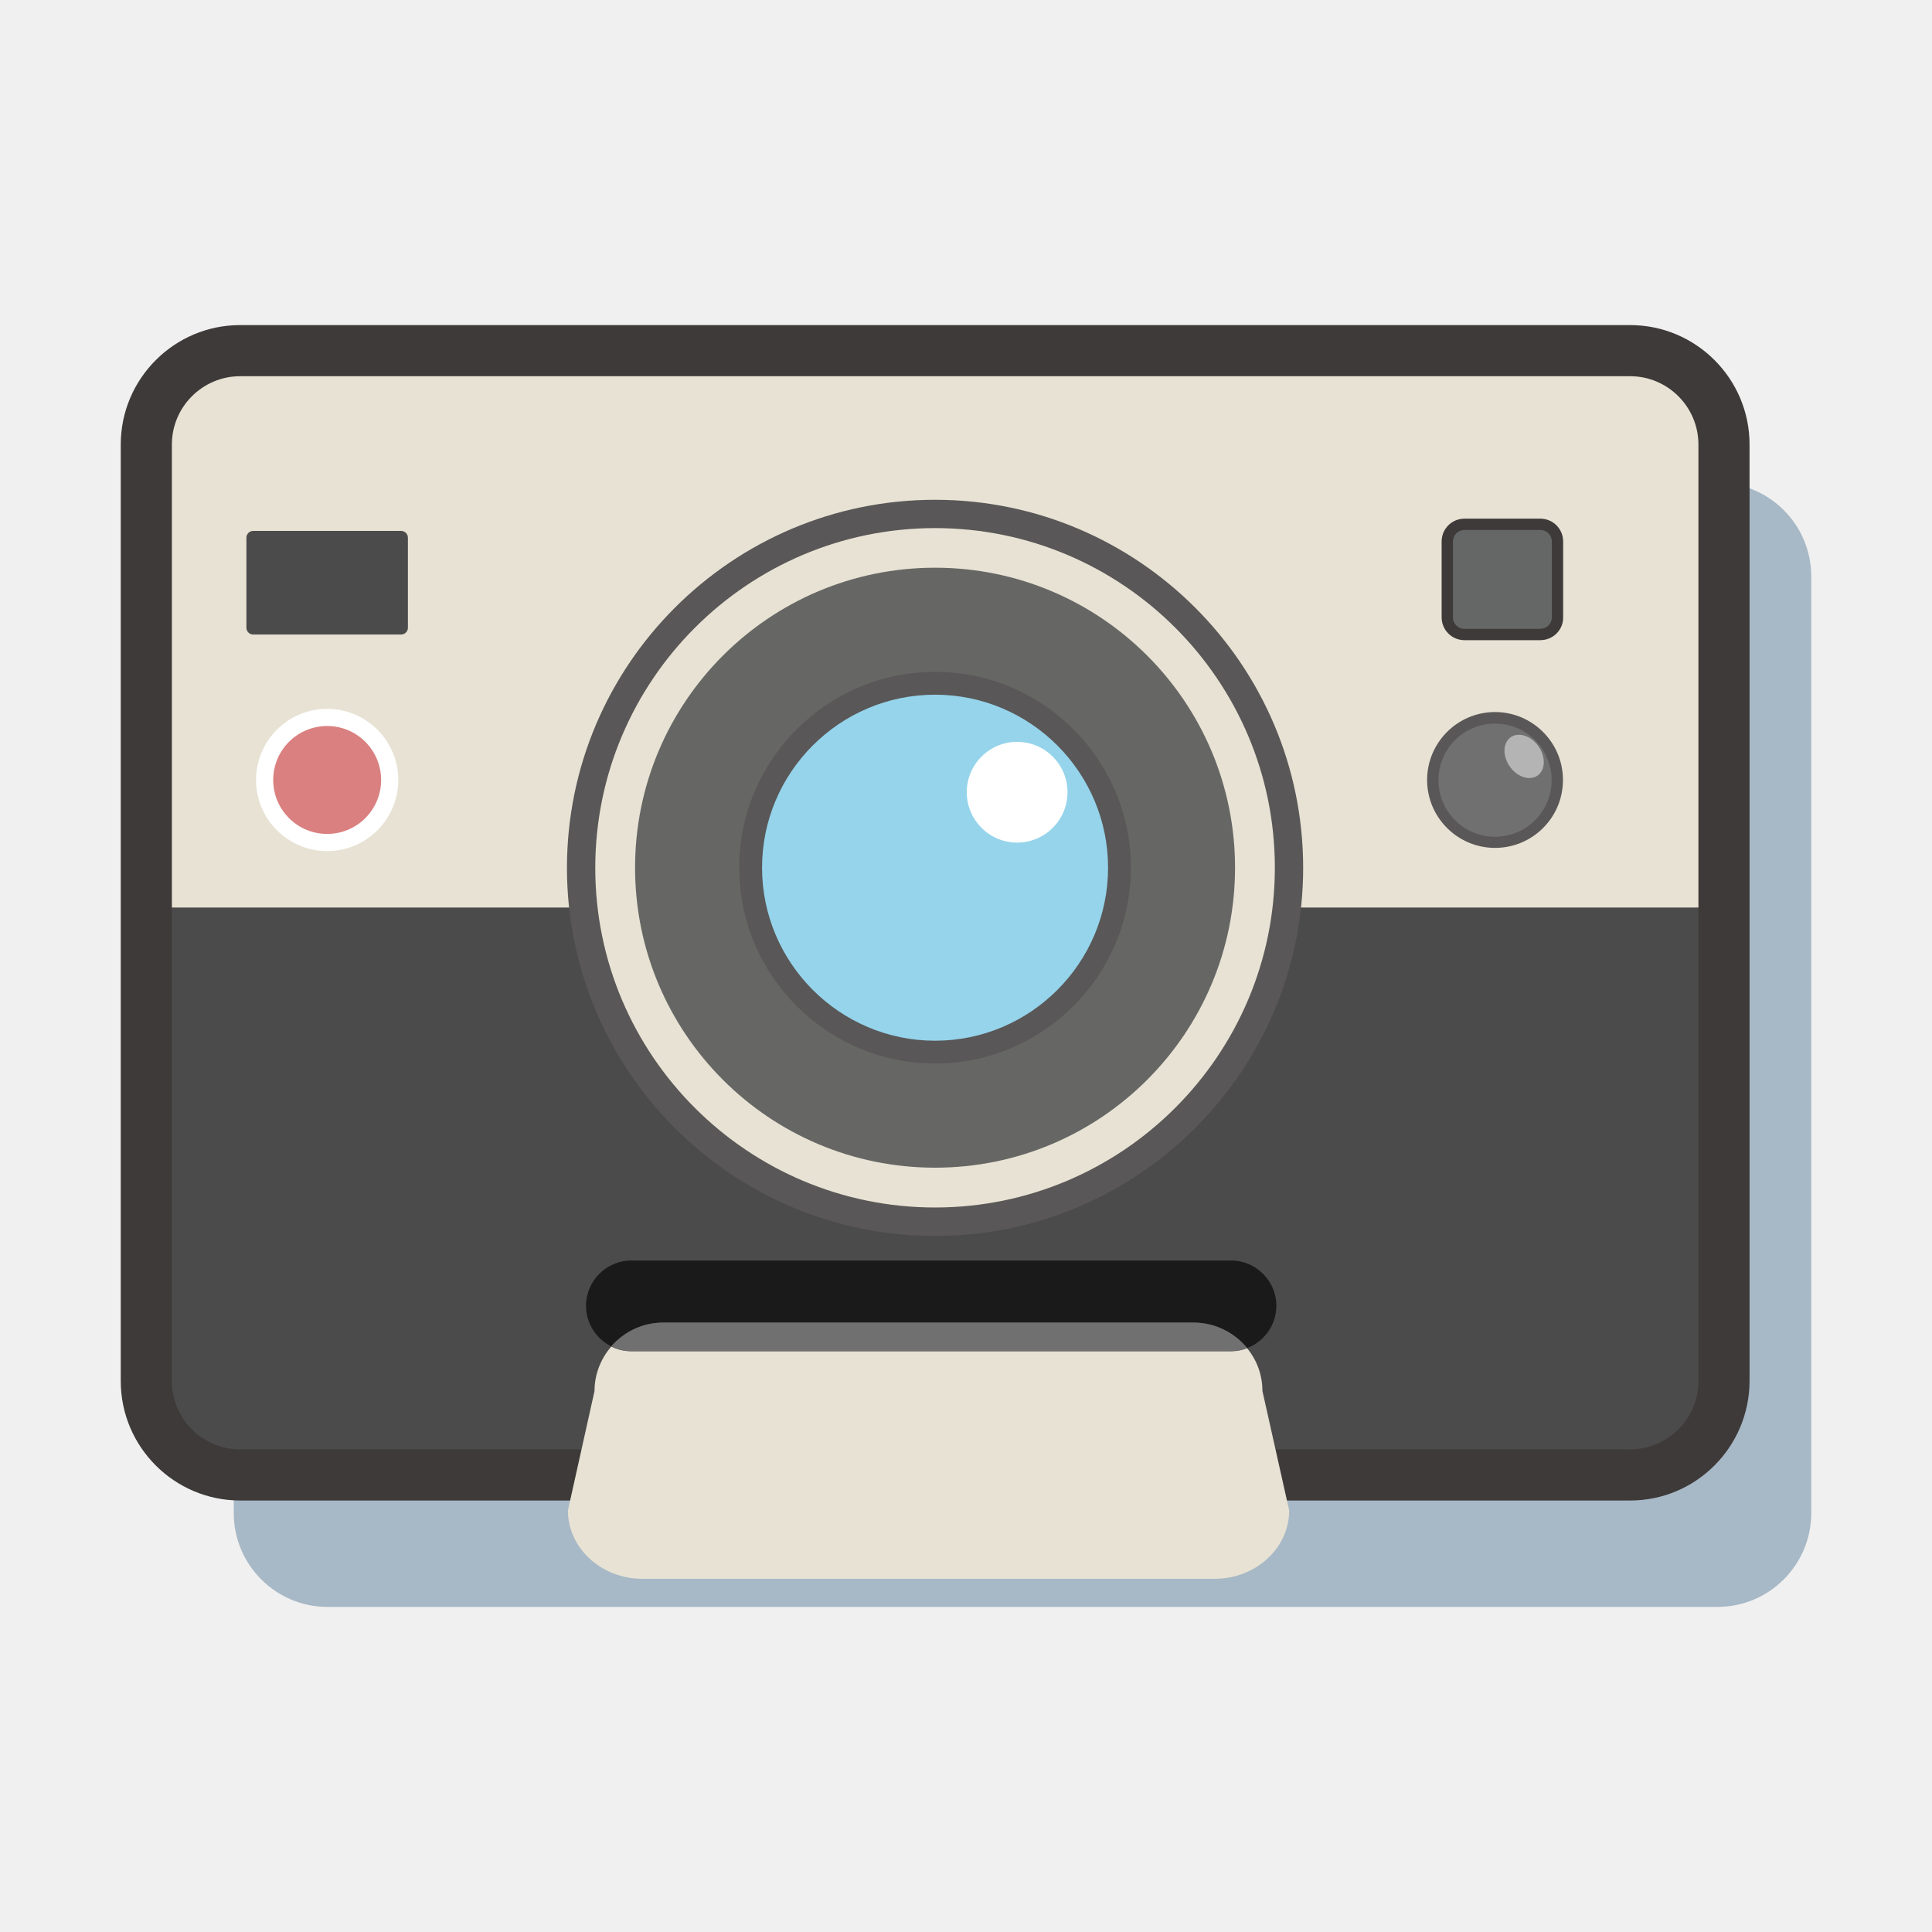
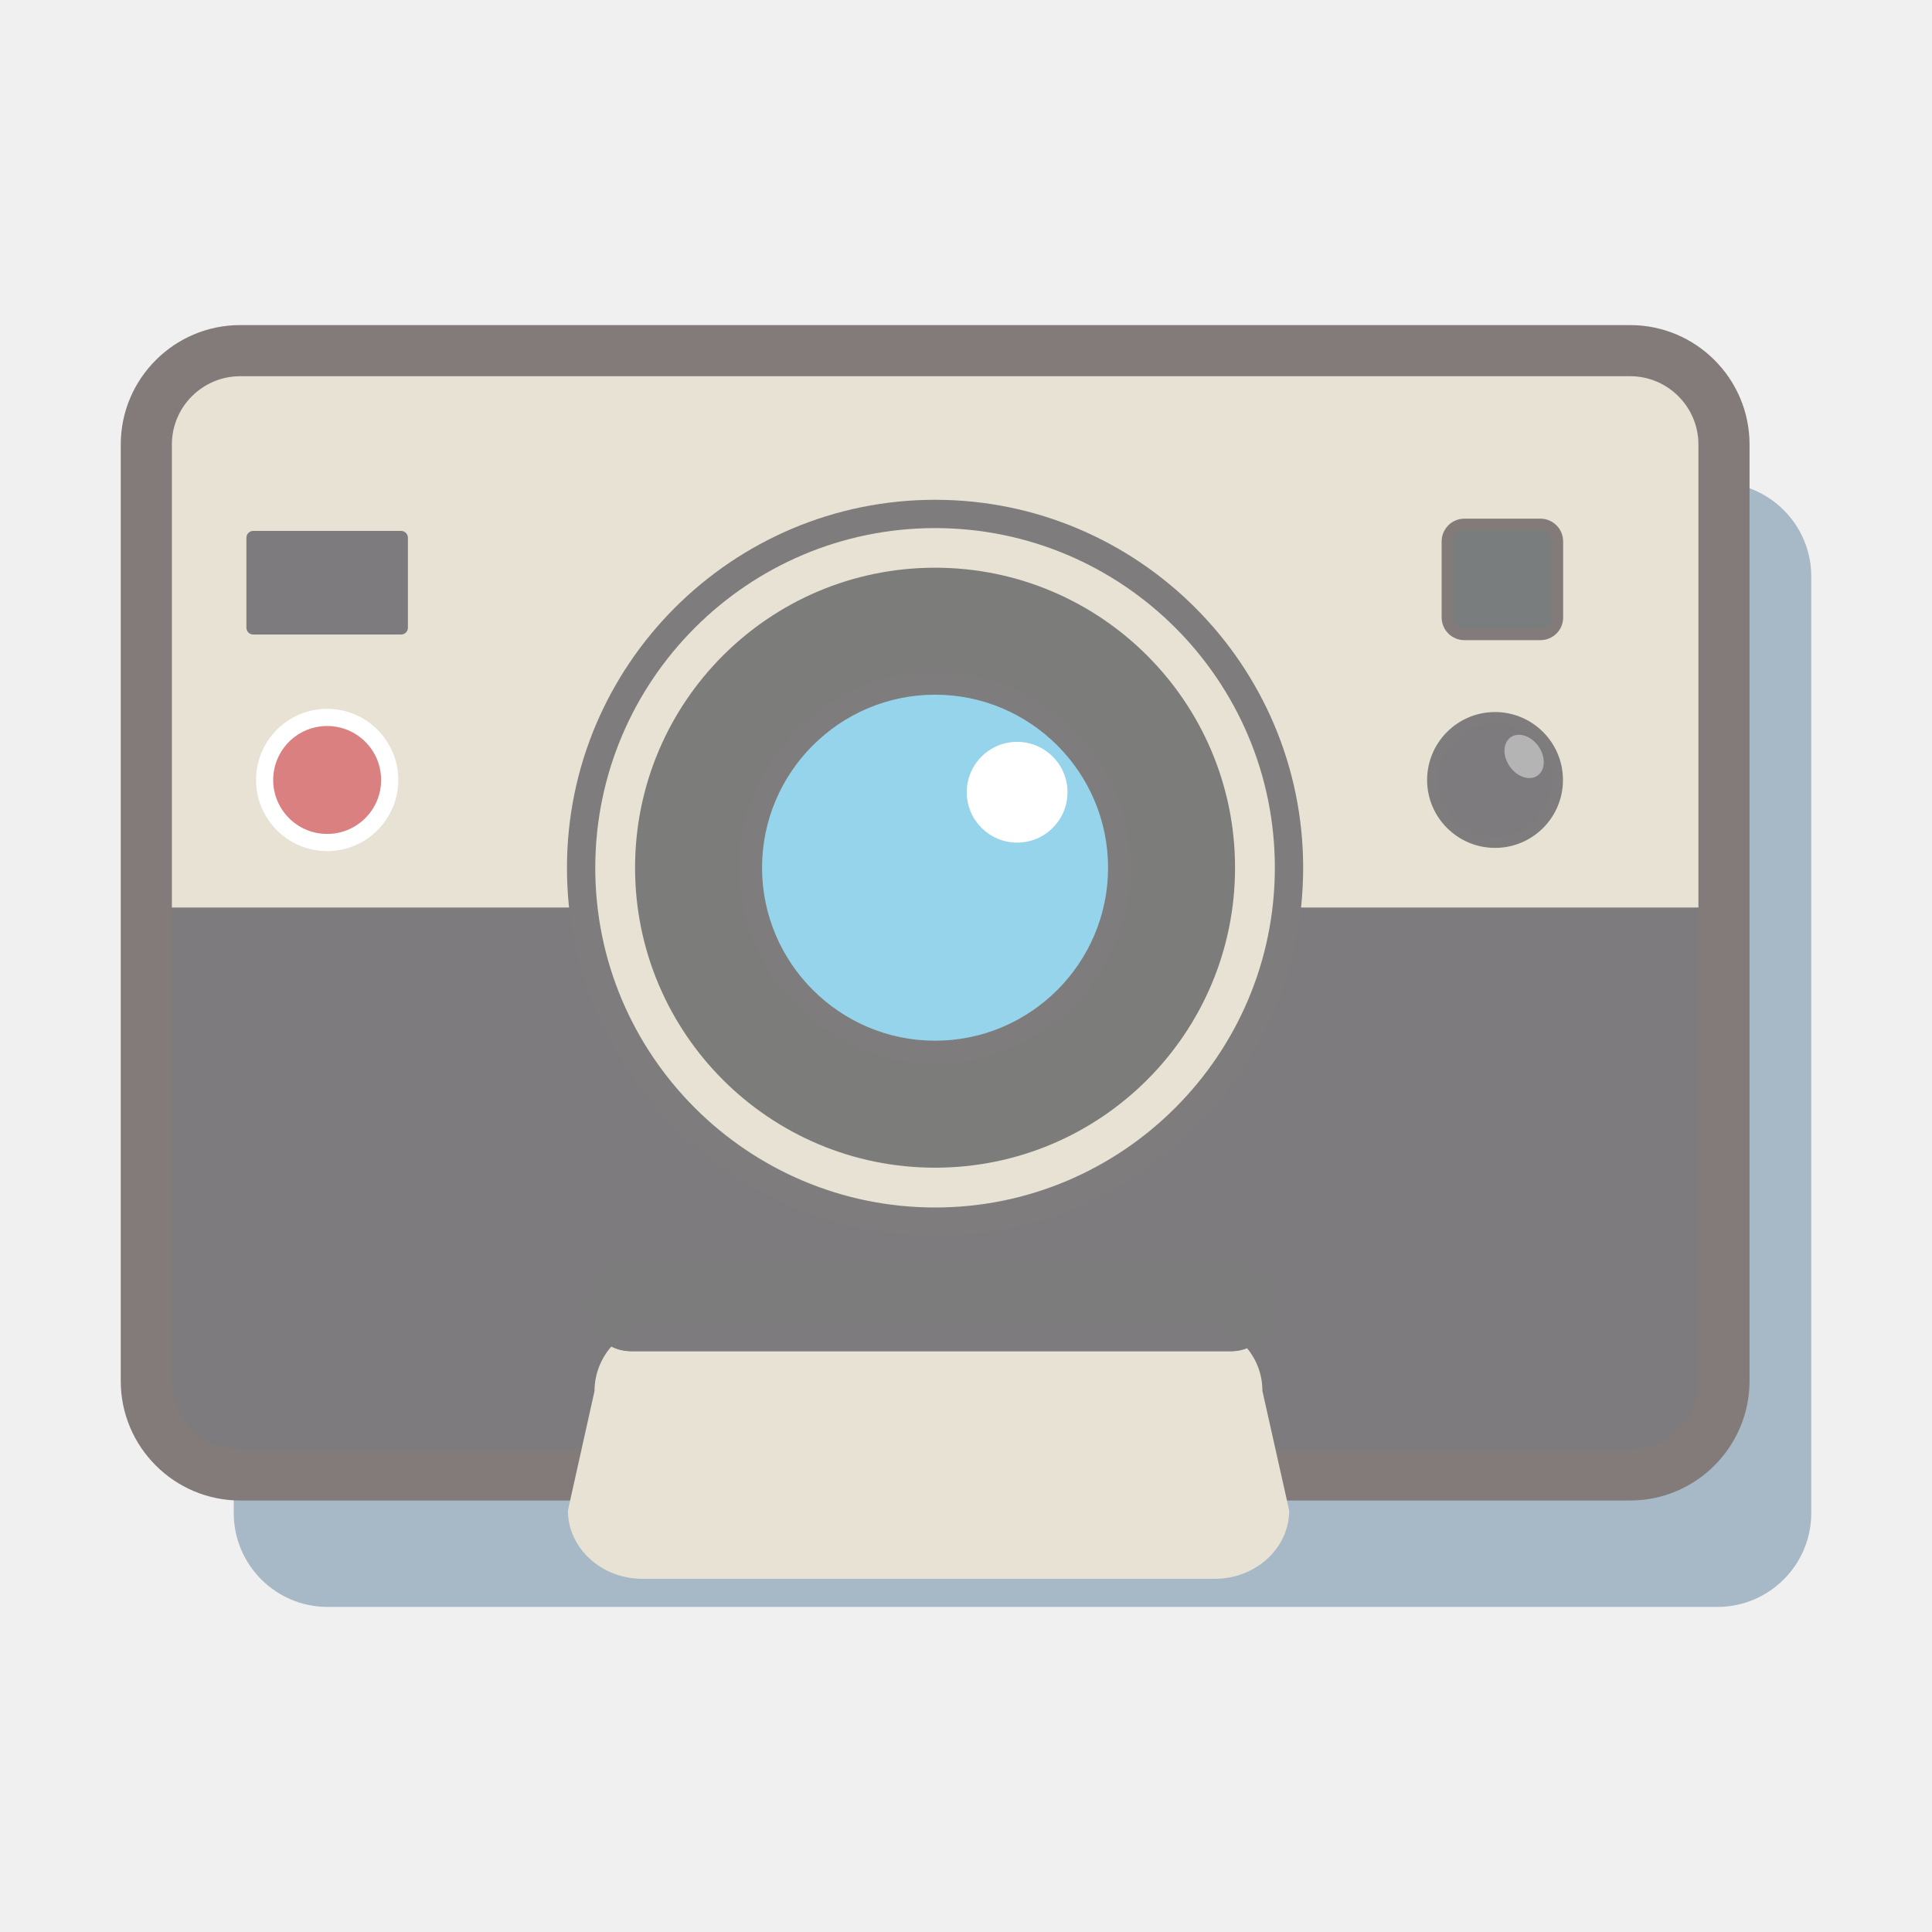
<svg xmlns="http://www.w3.org/2000/svg" width="800px" height="800px" viewBox="0 0 1024 1024" class="icon" version="1.1">
  <path d="M910.3 851.7H173.6c-27.4 0-49.7-22.3-49.7-49.7V305.5c0-27.4 22.3-49.7 49.7-49.7h736.7c27.4 0 49.7 22.3 49.7 49.7V802c0 27.4-22.3 49.7-49.7 49.7z" fill="#A7B8C6" />
  <path d="M913.7 235.6c0-27.4-22.3-49.7-49.7-49.7H127.3c-27.4 0-49.7 22.3-49.7 49.7v326.8h836.1V235.6z" fill="#E7E2D3" />
-   <path d="M127.3 781.7H864c27.4 0 49.7-22.3 49.7-49.7V481H77.5v251c0 27.4 22.3 49.7 49.8 49.7z" fill="#4C4B4C" />
-   <path d="M864 795.3H127.3C92.4 795.3 64 766.9 64 732V235.6c0-34.9 28.4-63.3 63.3-63.3H864c34.9 0 63.3 28.4 63.3 63.3V732c-0.1 34.9-28.4 63.3-63.3 63.3zM127.3 199.4c-19.9 0-36.2 16.2-36.2 36.2V732c0 19.9 16.2 36.2 36.2 36.2H864c19.9 0 36.2-16.2 36.2-36.2V235.6c0-19.9-16.2-36.2-36.2-36.2H127.3z" fill="#3E3A39" />
+   <path d="M127.3 781.7H864c27.4 0 49.7-22.3 49.7-49.7V481H77.5v251c0 27.4 22.3 49.7 49.8 49.7z" fill="#7d7b7d" />
+   <path d="M864 795.3H127.3C92.4 795.3 64 766.9 64 732V235.6c0-34.9 28.4-63.3 63.3-63.3H864c34.9 0 63.3 28.4 63.3 63.3V732c-0.1 34.9-28.4 63.3-63.3 63.3zM127.3 199.4c-19.9 0-36.2 16.2-36.2 36.2V732c0 19.9 16.2 36.2 36.2 36.2H864c19.9 0 36.2-16.2 36.2-36.2V235.6c0-19.9-16.2-36.2-36.2-36.2H127.3z" fill="#837b79" />
  <path d="M495.6 459.9m-187.6 0a187.6 187.6 0 1 0 375.2 0 187.6 187.6 0 1 0-375.2 0Z" fill="#E7E2D3" />
-   <path d="M495.6 655.1c-107.6 0-195.1-87.5-195.1-195.1S388 264.9 495.6 264.9 690.7 352.4 690.7 460c0 107.5-87.5 195.1-195.1 195.1z m0-375.2c-99.3 0-180.1 80.8-180.1 180.1s80.8 180 180.1 180 180.1-80.8 180.1-180.1-80.8-180-180.1-180z" fill="#595757" />
-   <path d="M495.6 459.9m-159 0a159 159 0 1 0 318 0 159 159 0 1 0-318 0Z" fill="#666765" />
+   <path d="M495.6 655.1c-107.6 0-195.1-87.5-195.1-195.1S388 264.9 495.6 264.9 690.7 352.4 690.7 460c0 107.5-87.5 195.1-195.1 195.1z m0-375.2c-99.3 0-180.1 80.8-180.1 180.1s80.8 180 180.1 180 180.1-80.8 180.1-180.1-80.8-180-180.1-180z" fill="#7e7c7c" />
+   <path d="M495.6 459.9m-159 0a159 159 0 1 0 318 0 159 159 0 1 0-318 0Z" fill="#7c7d7a" />
  <path d="M495.6 459.9m-97.8 0a97.8 97.8 0 1 0 195.6 0 97.8 97.8 0 1 0-195.6 0Z" fill="#95D4EB" />
-   <path d="M495.6 563.7c-57.2 0-103.8-46.6-103.8-103.8s46.6-103.8 103.8-103.8c57.2 0 103.8 46.6 103.8 103.8s-46.6 103.8-103.8 103.8z m0-195.5c-50.6 0-91.7 41.2-91.7 91.7s41.2 91.7 91.7 91.7c50.6 0 91.7-41.2 91.7-91.7s-41.1-91.7-91.7-91.7z" fill="#595757" />
+   <path d="M495.6 563.7c-57.2 0-103.8-46.6-103.8-103.8s46.6-103.8 103.8-103.8c57.2 0 103.8 46.6 103.8 103.8s-46.6 103.8-103.8 103.8z m0-195.5c-50.6 0-91.7 41.2-91.7 91.7s41.2 91.7 91.7 91.7c50.6 0 91.7-41.2 91.7-91.7s-41.1-91.7-91.7-91.7z" fill="#7e7c7c" />
  <path d="M539.1 419.9m-26.7 0a26.7 26.7 0 1 0 53.4 0 26.7 26.7 0 1 0-53.4 0Z" fill="#FFFFFF" />
-   <path d="M351.5 701h281.1c11.4 0 21.7 5.3 28.4 13.5 9-3.4 15.5-12.2 15.5-22.4 0-13.2-10.8-24-24-24H334.6c-13.2 0-24 10.8-24 24 0 9.4 5.5 17.5 13.3 21.5 6.8-7.7 16.6-12.6 27.6-12.6z" fill="#1A1A1A" />
+   <path d="M351.5 701h281.1c11.4 0 21.7 5.3 28.4 13.5 9-3.4 15.5-12.2 15.5-22.4 0-13.2-10.8-24-24-24H334.6c-13.2 0-24 10.8-24 24 0 9.4 5.5 17.5 13.3 21.5 6.8-7.7 16.6-12.6 27.6-12.6z" fill="#7c7c7c" />
  <path d="M669.1 737.2c0-8.6-3-16.4-8.1-22.6-2.6 1-5.5 1.6-8.5 1.6H334.6c-3.8 0-7.4-0.9-10.6-2.5-5.5 6.3-8.9 14.6-8.9 23.6L301 800.6c0 19.9 17.7 36.2 39.4 36.2h303.5c21.7 0 39.4-16.3 39.4-36.2l-14.2-63.4z" fill="#E7E2D3" />
-   <path d="M652.5 716.1c3 0 5.8-0.6 8.5-1.6-6.7-8.2-16.9-13.5-28.4-13.5H351.5c-11 0-20.8 4.9-27.5 12.6 3.2 1.6 6.8 2.5 10.6 2.5h317.9z" fill="#717071" />
-   <path d="M792.4 413.5m-33 0a33 33 0 1 0 66 0 33 33 0 1 0-66 0Z" fill="#717071" />
-   <path d="M792.4 449.4c-19.8 0-36-16.1-36-36 0-19.8 16.1-36 36-36 19.8 0 36 16.1 36 36s-16.1 36-36 36z m0-65.9c-16.5 0-30 13.4-30 30 0 16.5 13.4 30 30 30s30-13.4 30-30-13.5-30-30-30z" fill="#595757" />
+   <path d="M652.5 716.1c3 0 5.8-0.6 8.5-1.6-6.7-8.2-16.9-13.5-28.4-13.5H351.5c-11 0-20.8 4.9-27.5 12.6 3.2 1.6 6.8 2.5 10.6 2.5h317.9z" fill="#7d7b7d" />
+   <path d="M792.4 413.5m-33 0a33 33 0 1 0 66 0 33 33 0 1 0-66 0Z" fill="#7d7b7d" />
+   <path d="M792.4 449.4c-19.8 0-36-16.1-36-36 0-19.8 16.1-36 36-36 19.8 0 36 16.1 36 36s-16.1 36-36 36z m0-65.9c-16.5 0-30 13.4-30 30 0 16.5 13.4 30 30 30s30-13.4 30-30-13.5-30-30-30z" fill="#7e7c7c" />
  <path d="M800.194 406.234a12.4 9.3 55.105 1 0 15.256-10.641 12.4 9.3 55.105 1 0-15.256 10.641Z" fill="#B4B4B5" />
  <path d="M173.4 413.5m-33.1 0a33.1 33.1 0 1 0 66.2 0 33.1 33.1 0 1 0-66.2 0Z" fill="#DA8080" />
  <path d="M173.4 451.1c-20.8 0-37.7-16.9-37.7-37.7s16.9-37.7 37.7-37.7 37.7 16.9 37.7 37.7-16.9 37.7-37.7 37.7z m0-66.3c-15.8 0-28.6 12.8-28.6 28.6s12.8 28.6 28.6 28.6 28.6-12.8 28.6-28.6-12.8-28.6-28.6-28.6z" fill="#FFFFFF" />
-   <path d="M212.6 336.3h-78.4c-2 0-3.6-1.6-3.6-3.6V285c0-2 1.6-3.6 3.6-3.6h78.4c2 0 3.6 1.6 3.6 3.6v47.7c0 2-1.6 3.6-3.6 3.6z" fill="#4C4B4C" />
-   <path d="M822.5 336.3h-52.4c-1.7 0-3-1.4-3-3v-52.4c0-1.7 1.4-3 3-3h52.4c1.7 0 3 1.4 3 3v52.4c0 1.6-1.3 3-3 3z" fill="#656767" />
-   <path d="M816.4 339.3h-40.2c-6.7 0-12.1-5.4-12.1-12.1V287c0-6.7 5.4-12.1 12.1-12.1h40.2c6.7 0 12.1 5.4 12.1 12.1v40.2c0.1 6.7-5.4 12.1-12.1 12.1z m-40.2-58.4c-3.4 0-6.1 2.7-6.1 6.1v40.2c0 3.4 2.7 6.1 6.1 6.1h40.2c3.4 0 6.1-2.7 6.1-6.1V287c0-3.4-2.7-6.1-6.1-6.1h-40.2z" fill="#3E3A39" />
+   <path d="M212.6 336.3h-78.4c-2 0-3.6-1.6-3.6-3.6V285c0-2 1.6-3.6 3.6-3.6h78.4c2 0 3.6 1.6 3.6 3.6v47.7c0 2-1.6 3.6-3.6 3.6z" fill="#7d7b7d" />
+   <path d="M822.5 336.3h-52.4c-1.7 0-3-1.4-3-3v-52.4c0-1.7 1.4-3 3-3h52.4c1.7 0 3 1.4 3 3v52.4c0 1.6-1.3 3-3 3z" fill="#7a7d7d" />
+   <path d="M816.4 339.3h-40.2c-6.7 0-12.1-5.4-12.1-12.1V287c0-6.7 5.4-12.1 12.1-12.1h40.2c6.7 0 12.1 5.4 12.1 12.1v40.2c0.1 6.7-5.4 12.1-12.1 12.1z m-40.2-58.4c-3.4 0-6.1 2.7-6.1 6.1v40.2c0 3.4 2.7 6.1 6.1 6.1h40.2c3.4 0 6.1-2.7 6.1-6.1V287c0-3.4-2.7-6.1-6.1-6.1h-40.2z" fill="#837b79" />
</svg>
